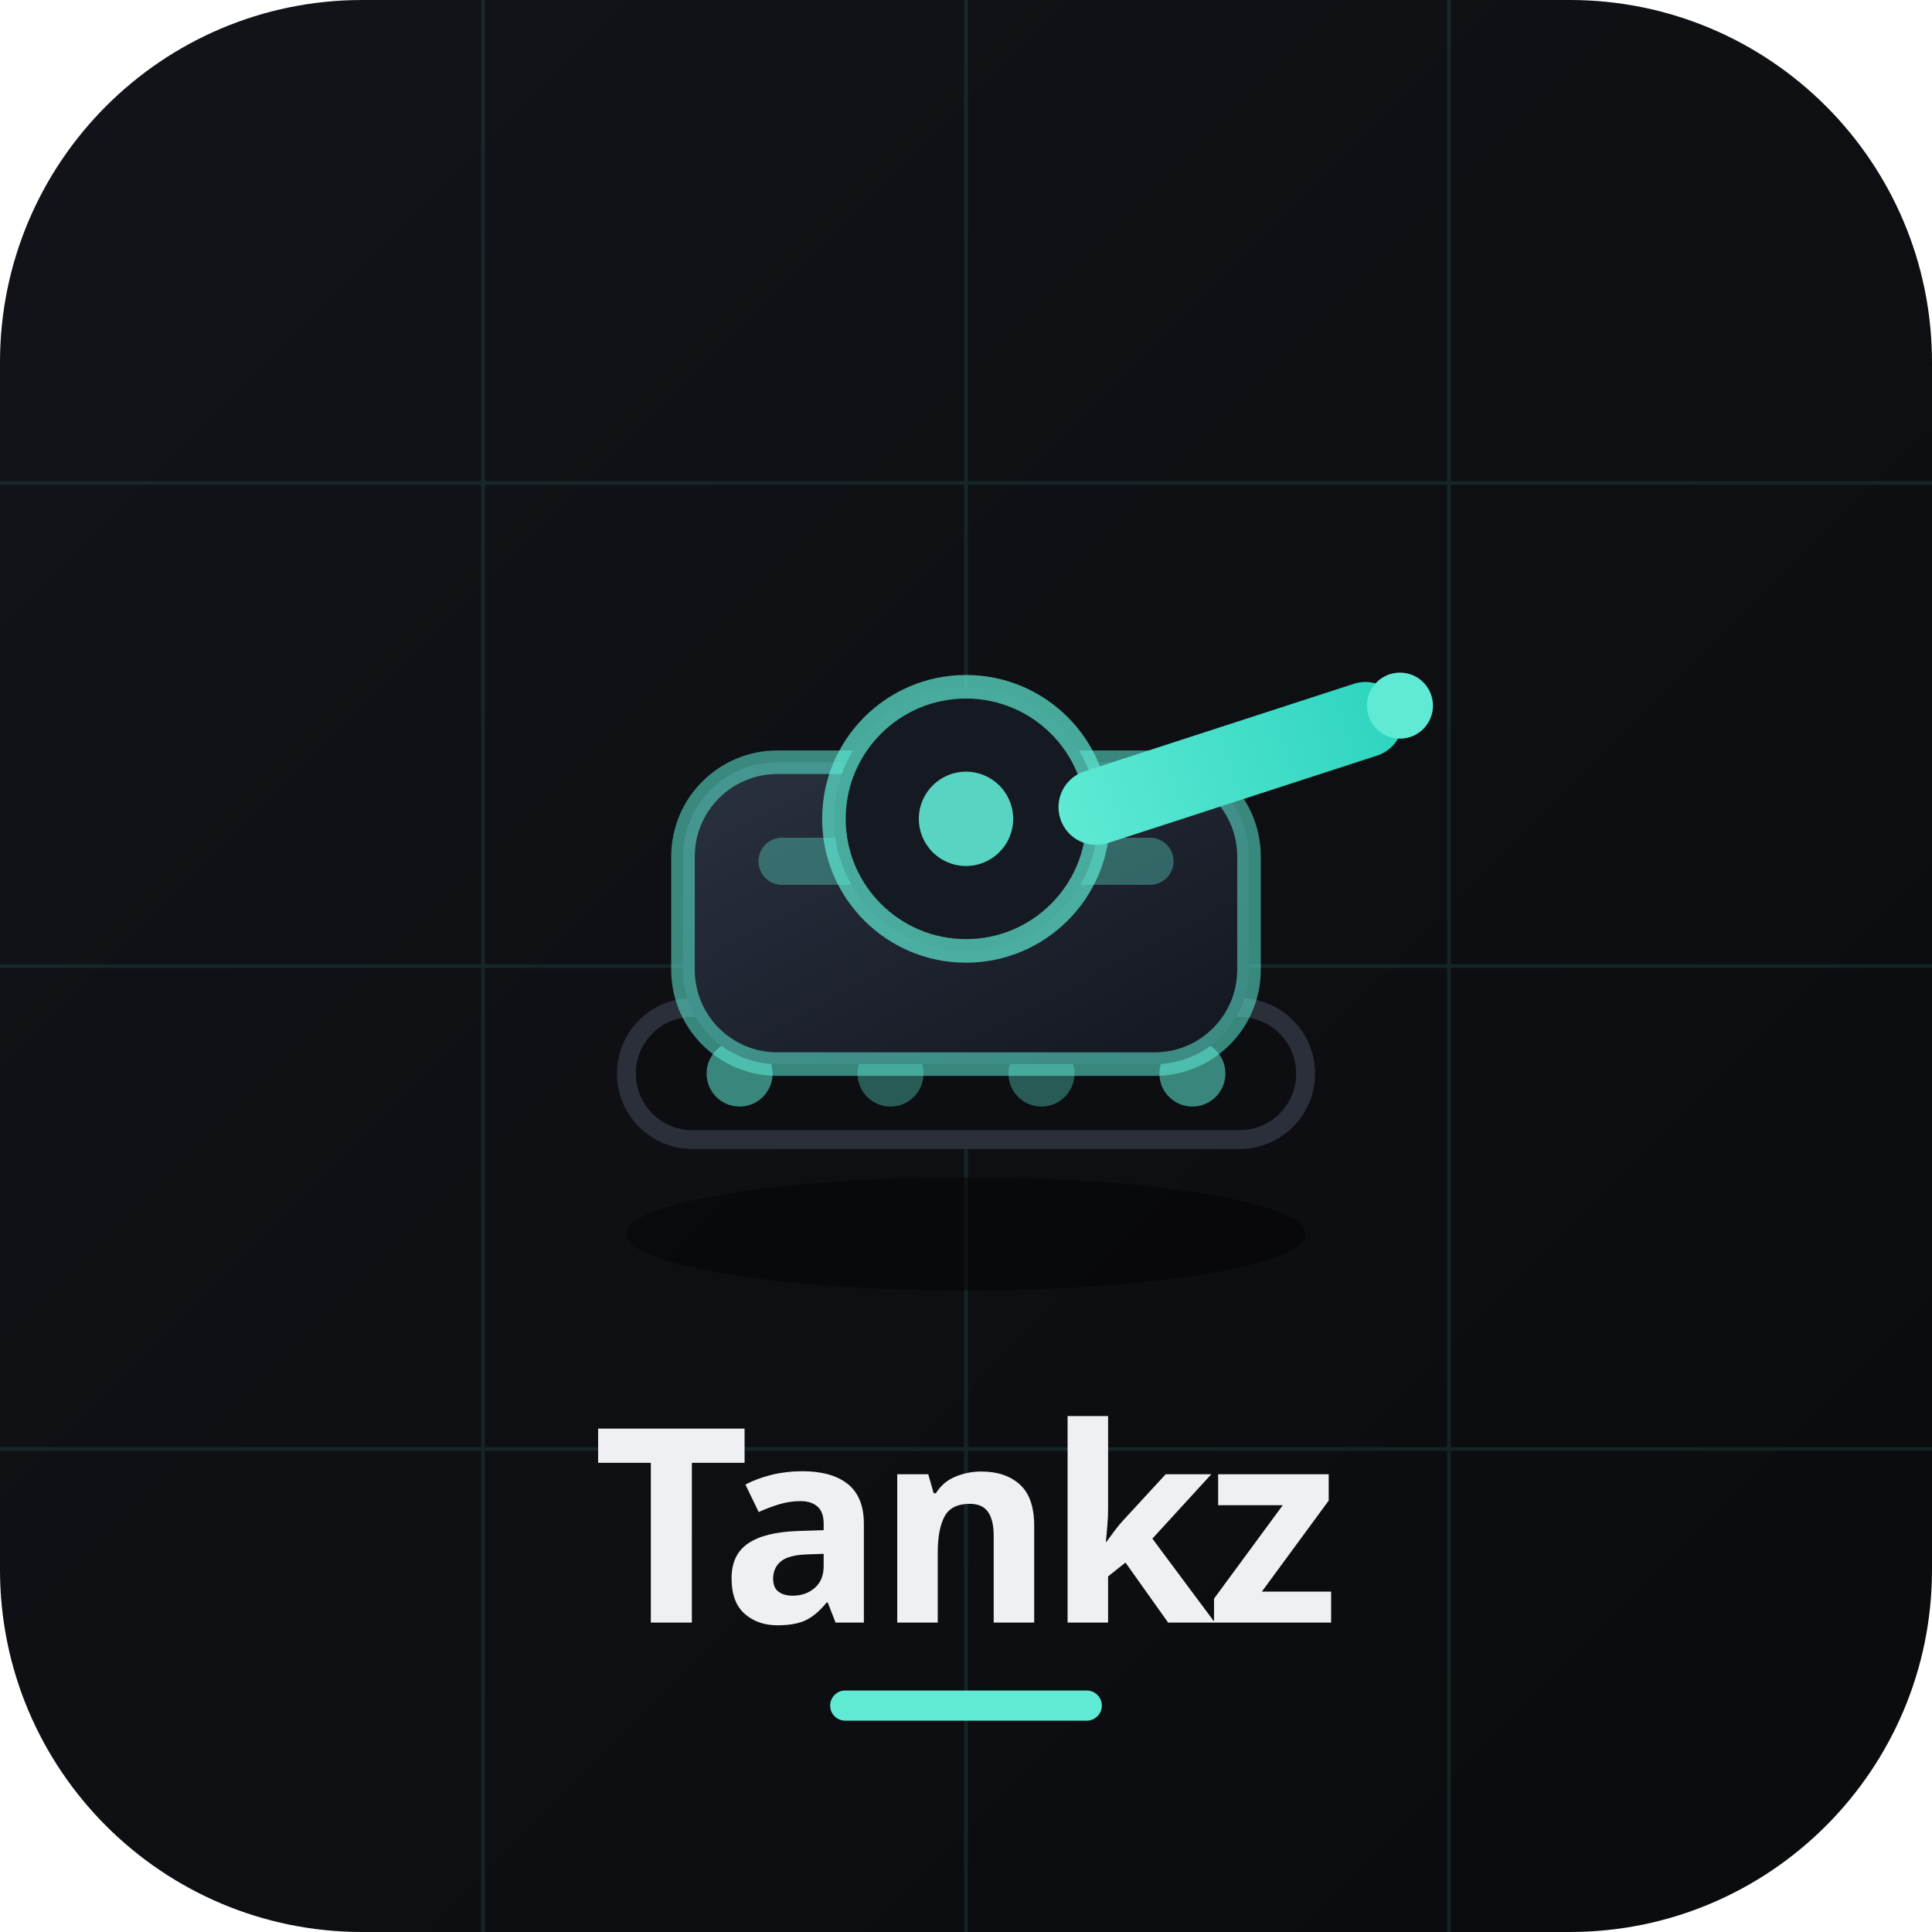
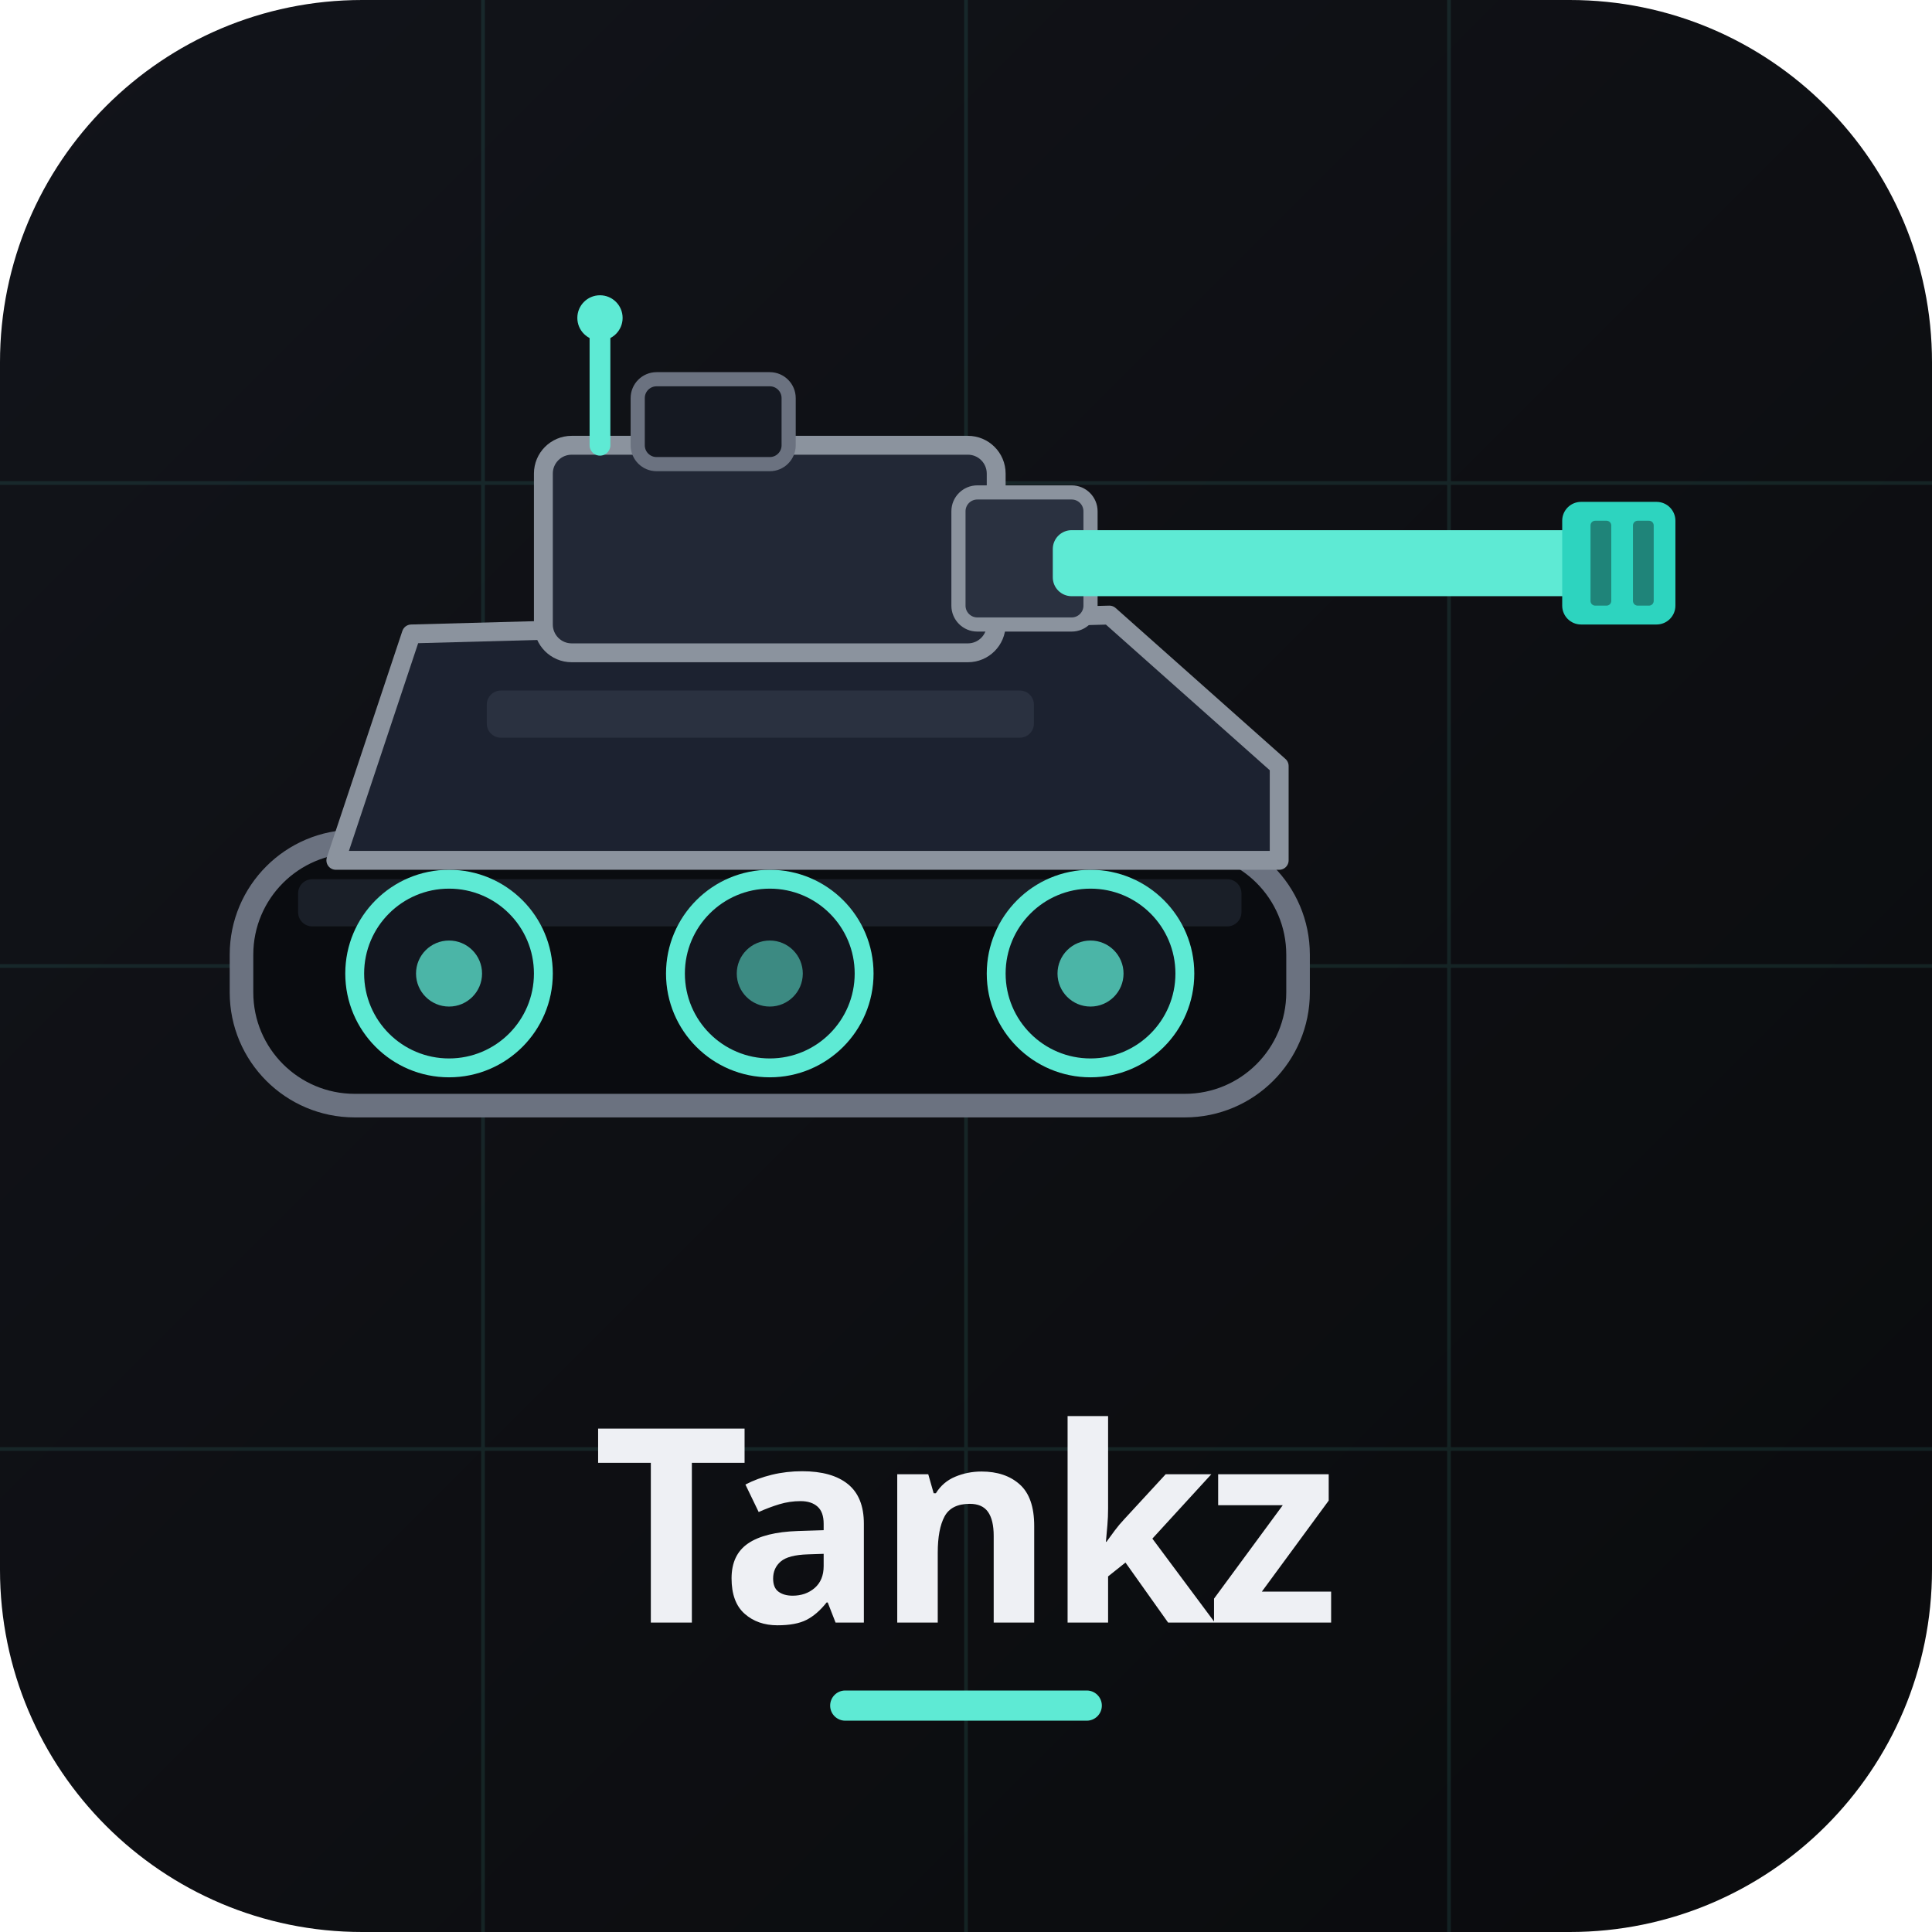
<svg xmlns="http://www.w3.org/2000/svg" viewBox="0 0 512 512" width="512" height="512" role="img" aria-label="Tankz">
  <defs>
    <linearGradient id="bg" x1="0" y1="0" x2="1" y2="1">
      <stop offset="0%" stop-color="#12141a" />
      <stop offset="100%" stop-color="#0a0b0d" />
    </linearGradient>
-     <linearGradient id="hull" x1="0" y1="0" x2="1" y2="1">
-       <stop offset="0%" stop-color="#2a3140" />
-       <stop offset="100%" stop-color="#12161f" />
-     </linearGradient>
-     <linearGradient id="barrel" x1="0" y1="0" x2="1" y2="0">
-       <stop offset="0%" stop-color="#5eead4" />
-       <stop offset="100%" stop-color="#2dd4bf" />
-     </linearGradient>
  </defs>
  <rect width="512" height="512" rx="96" fill="url(#bg)" />
  <g opacity="0.1" stroke="#5eead4" stroke-width="1">
    <path d="M0 128h512M0 256h512M0 384h512M128 0v512M256 0v512M384 0v512" />
  </g>
-   <g transform="translate(96,72) scale(2.5)">
-     <ellipse cx="64" cy="102" rx="36" ry="6" fill="#000" opacity="0.4" />
-     <rect x="28" y="78" width="72" height="14" rx="7" fill="#0c0e12" stroke="#2a2f3a" stroke-width="2" />
-     <circle cx="40" cy="85" r="3.5" fill="#5eead4" opacity="0.55" />
-     <circle cx="56" cy="85" r="3.5" fill="#5eead4" opacity="0.35" />
-     <circle cx="72" cy="85" r="3.5" fill="#5eead4" opacity="0.35" />
-     <circle cx="88" cy="85" r="3.5" fill="#5eead4" opacity="0.55" />
-     <rect x="34" y="52" width="60" height="32" rx="10" fill="url(#hull)" stroke="#5eead4" stroke-width="2.5" stroke-opacity="0.55" />
-     <rect x="42" y="60" width="44" height="5" rx="2.5" fill="#5eead4" opacity="0.35" />
-     <circle cx="64" cy="58" r="14" fill="#151922" stroke="#5eead4" stroke-width="2.5" stroke-opacity="0.7" />
-     <circle cx="64" cy="58" r="5" fill="#5eead4" opacity="0.9" />
-     <rect x="74" y="54" width="38" height="8" rx="4" fill="url(#barrel)" transform="rotate(-18 74 58)" />
-     <circle cx="110" cy="46" r="3.5" fill="#5eead4" />
+   <g transform="translate(44,78) scale(2.5)">
+     <rect x="8" y="58" width="112" height="28" rx="12" fill="#0a0c10" stroke="#6b7280" stroke-width="2.5" />
+     <rect x="14" y="62" width="100" height="5" rx="1.5" fill="#1a1f28" />
+     <circle cx="30" cy="72" r="10" fill="#12161f" stroke="#5eead4" stroke-width="2" />
+     <circle cx="30" cy="72" r="3.5" fill="#5eead4" opacity="0.75" />
+     <circle cx="64" cy="72" r="10" fill="#12161f" stroke="#5eead4" stroke-width="2" />
+     <circle cx="64" cy="72" r="3.5" fill="#5eead4" opacity="0.55" />
+     <circle cx="98" cy="72" r="10" fill="#12161f" stroke="#5eead4" stroke-width="2" />
+     <circle cx="98" cy="72" r="3.5" fill="#5eead4" opacity="0.75" />
+     <path d="M18 60 L26 36 L100 34 L118 50 L118 60 Z" fill="#1c2230" stroke="#8b939e" stroke-width="2" stroke-linejoin="round" />
+     <rect x="34" y="42" width="58" height="5" rx="1.5" fill="#2a3140" />
+     <rect x="40" y="16" width="48" height="22" rx="3" fill="#222836" stroke="#8b939e" stroke-width="2" />
+     <rect x="50" y="9" width="16" height="9" rx="2" fill="#151922" stroke="#6b7280" stroke-width="1.5" />
+     <rect x="84" y="21" width="14" height="14" rx="2" fill="#2a3140" stroke="#8b939e" stroke-width="1.5" />
+     <rect x="94" y="25" width="58" height="7" rx="2" fill="#5eead4" />
+     <rect x="148" y="22" width="12" height="13" rx="2" fill="#2dd4bf" />
+     <rect x="151" y="24" width="2.2" height="9" rx="0.5" fill="#0a0c10" opacity="0.4" />
+     <rect x="155.5" y="24" width="2.2" height="9" rx="0.5" fill="#0a0c10" opacity="0.4" />
+     <line x1="46" y1="16" x2="46" y2="3" stroke="#5eead4" stroke-width="2.2" stroke-linecap="round" />
+     <circle cx="46" cy="2.5" r="2.4" fill="#5eead4" />
  </g>
  <text x="256" y="430" text-anchor="middle" font-family="Segoe UI, system-ui, sans-serif" font-size="72" font-weight="700" letter-spacing="-0.03em" fill="#eef0f4">Tankz</text>
  <rect x="220" y="448" width="72" height="8" rx="4" fill="#5eead4" />
</svg>
